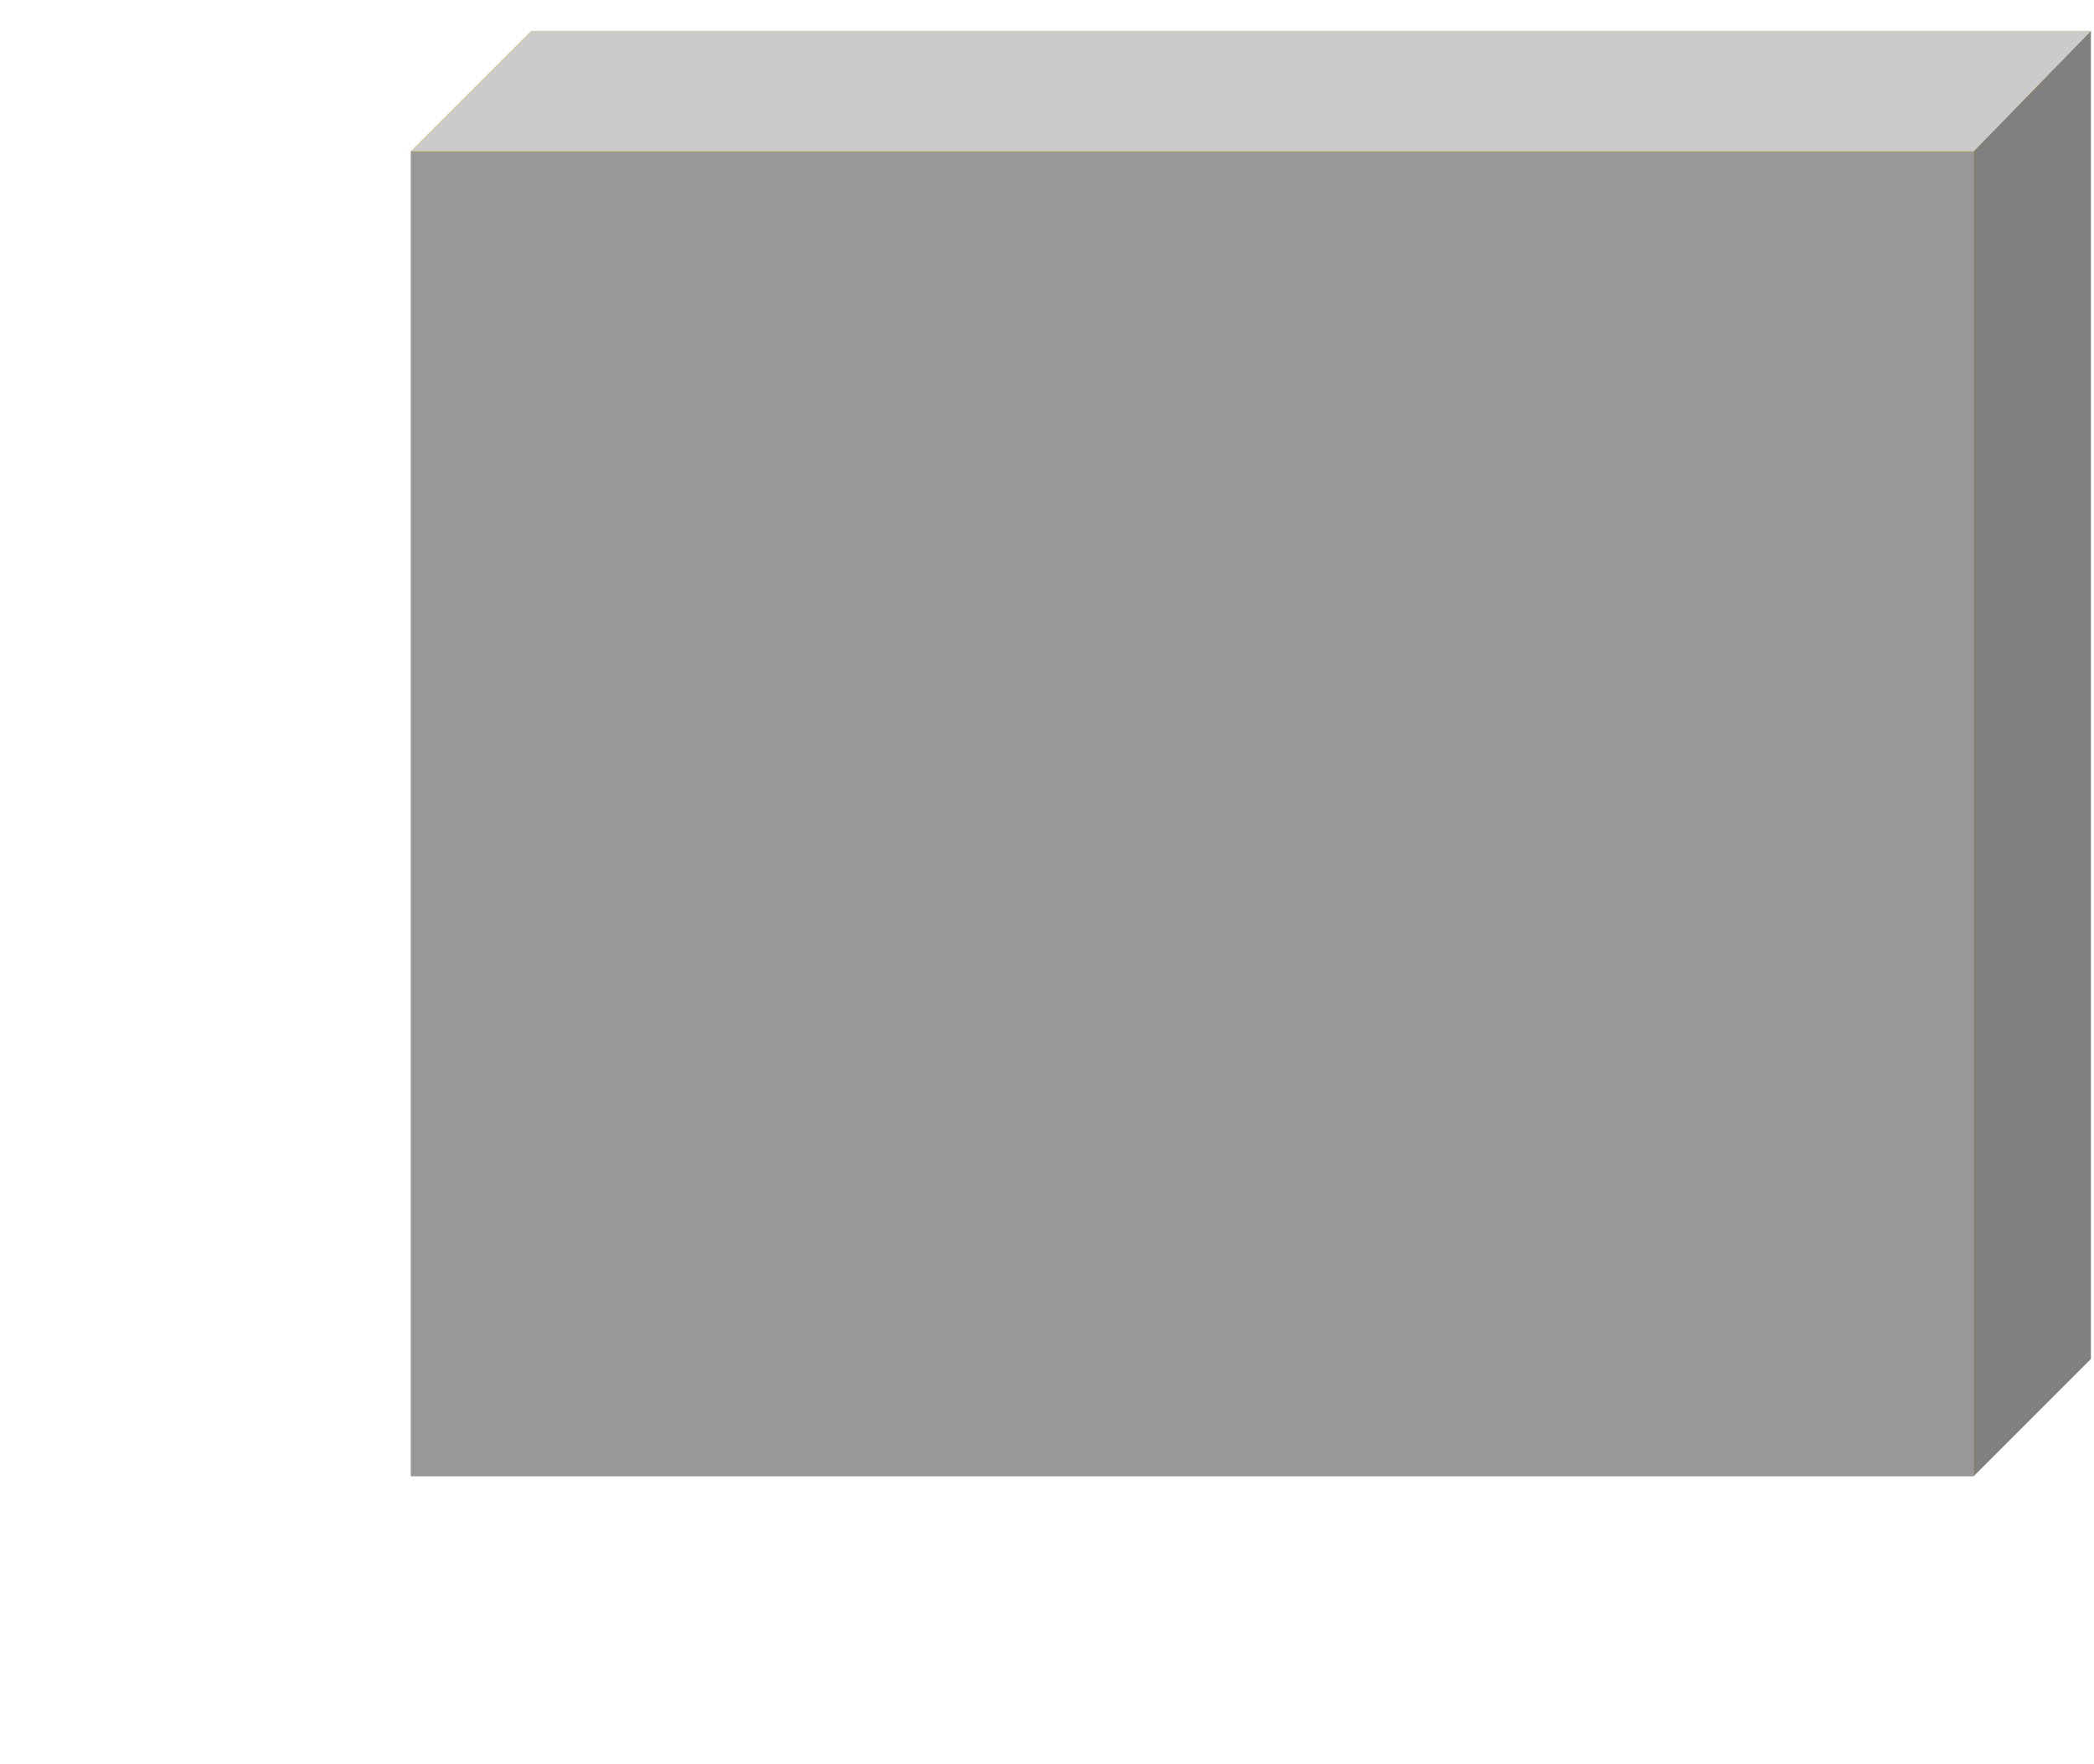
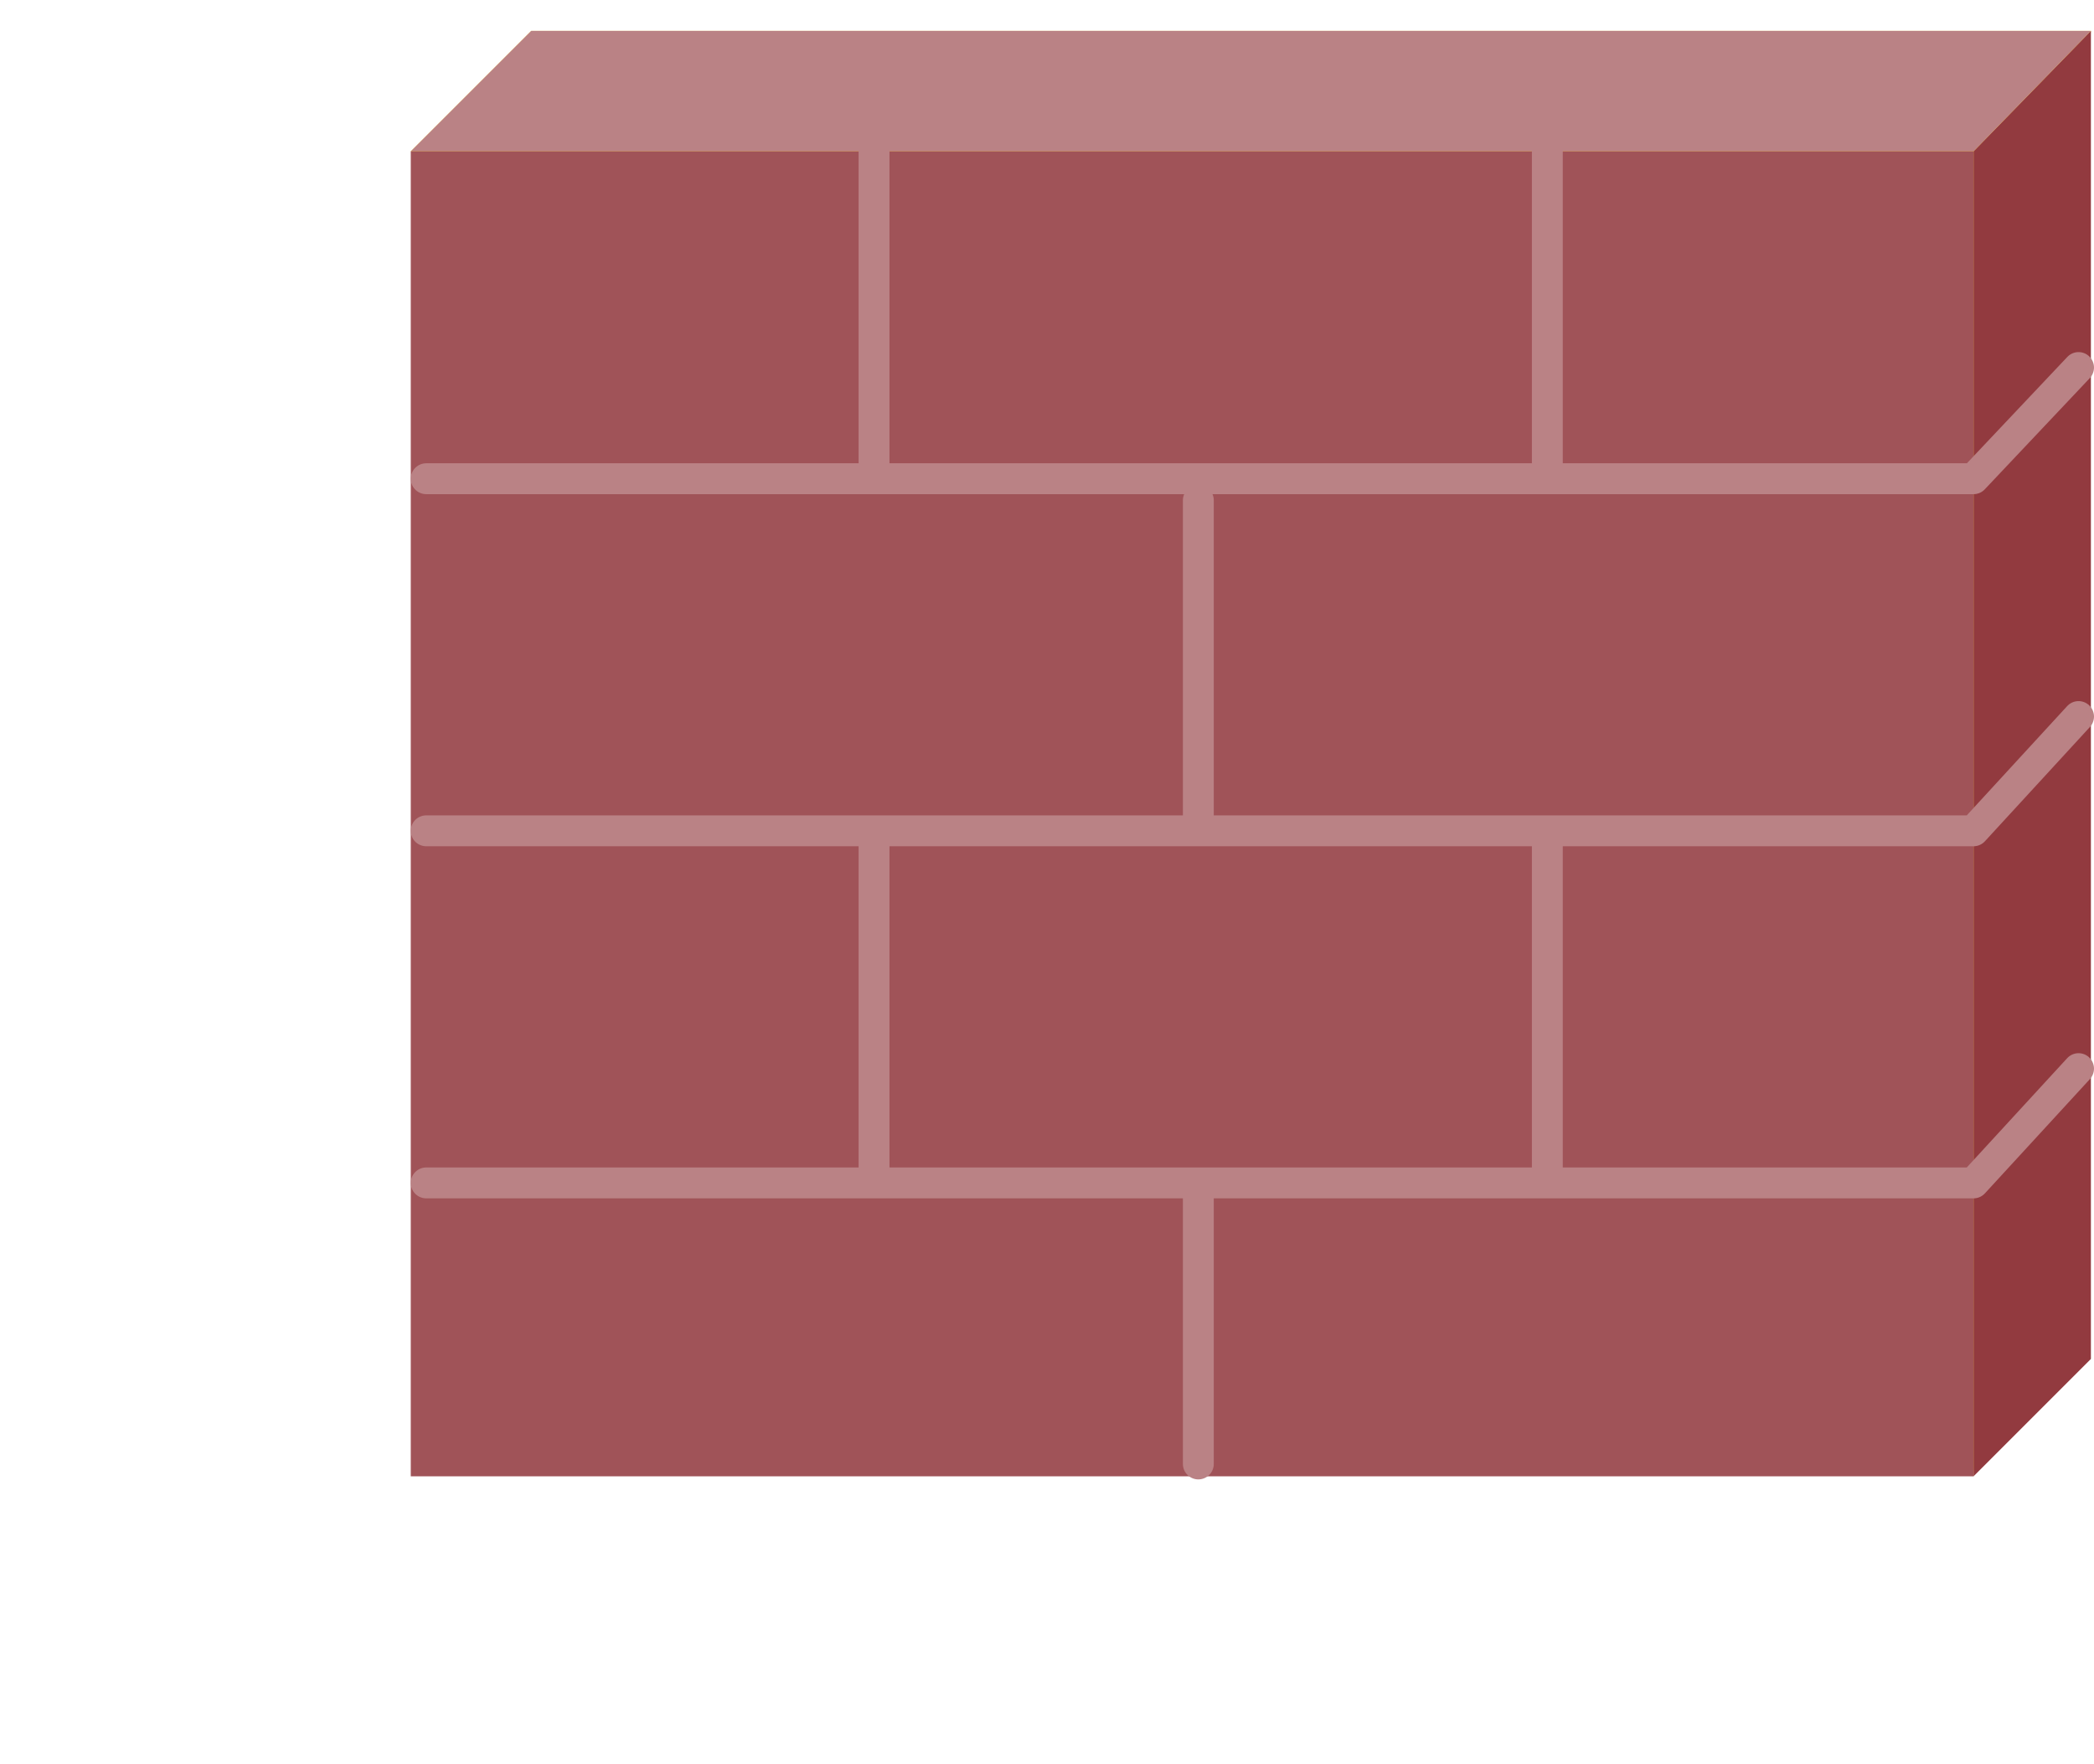
<svg xmlns="http://www.w3.org/2000/svg" version="1.1" id="Warstwa_1" x="0px" y="0px" viewBox="0 0 67.8 57.1" style="enable-background:new 0 0 67.8 57.1;" xml:space="preserve">
  <style type="text/css">
	.st0{fill:#FFD445;}
- 	.st1{fill:#808080;}
- 	.st2{fill:#CBCBCB;}
- 	.st3{fill:#989898;}
+ 	.st1{fill:#923A3F;}
+ 	.st2{fill:#BA8285;}
+ 	.st3{fill:#A05358;}
+ 	.st4{fill:none;stroke:#BA8285;stroke-linecap:round;stroke-linejoin:round;stroke-miterlimit:10;}
</style>
  <g>
    <polygon class="st0" points="67.7,1 17.2,1 13.3,4.9 40,24.4 63.9,47.8  " />
    <g>
      <polygon class="st1" points="67.7,1 67.7,44 63.9,47.8 63.9,4.9   " />
      <polygon class="st2" points="63.9,4.9 67.7,1 17.2,1 13.3,4.9   " />
-       <rect x="13.3" y="4.9" class="st3" width="50.6" height="42.9" />
+       <polygon class="st3" points="13.3,4.9 63.9,4.9 63.9,47.8 13.3,47.8 13.3,15.8   " />
    </g>
  </g>
+   <polyline class="st4" points="13.8,15.5 63.9,15.5 67.3,11.9 " />
+   <polyline class="st4" points="13.8,26.9 63.9,26.9 67.3,23.2 " />
+   <polyline class="st4" points="13.8,38.3 63.9,38.3 67.3,34.6 " />
+   <line class="st4" x1="28.3" y1="4.9" x2="28.3" y2="15.5" />
+   <line class="st4" x1="50.1" y1="4.9" x2="50.1" y2="15.5" />
+   <line class="st4" x1="28.3" y1="27.2" x2="28.3" y2="37.8" />
+   <line class="st4" x1="50.1" y1="27.2" x2="50.1" y2="37.8" />
+   <line class="st4" x1="38.8" y1="16.2" x2="38.8" y2="26.8" />
+   <line class="st4" x1="38.8" y1="38.5" x2="38.8" y2="47.4" />
</svg>
